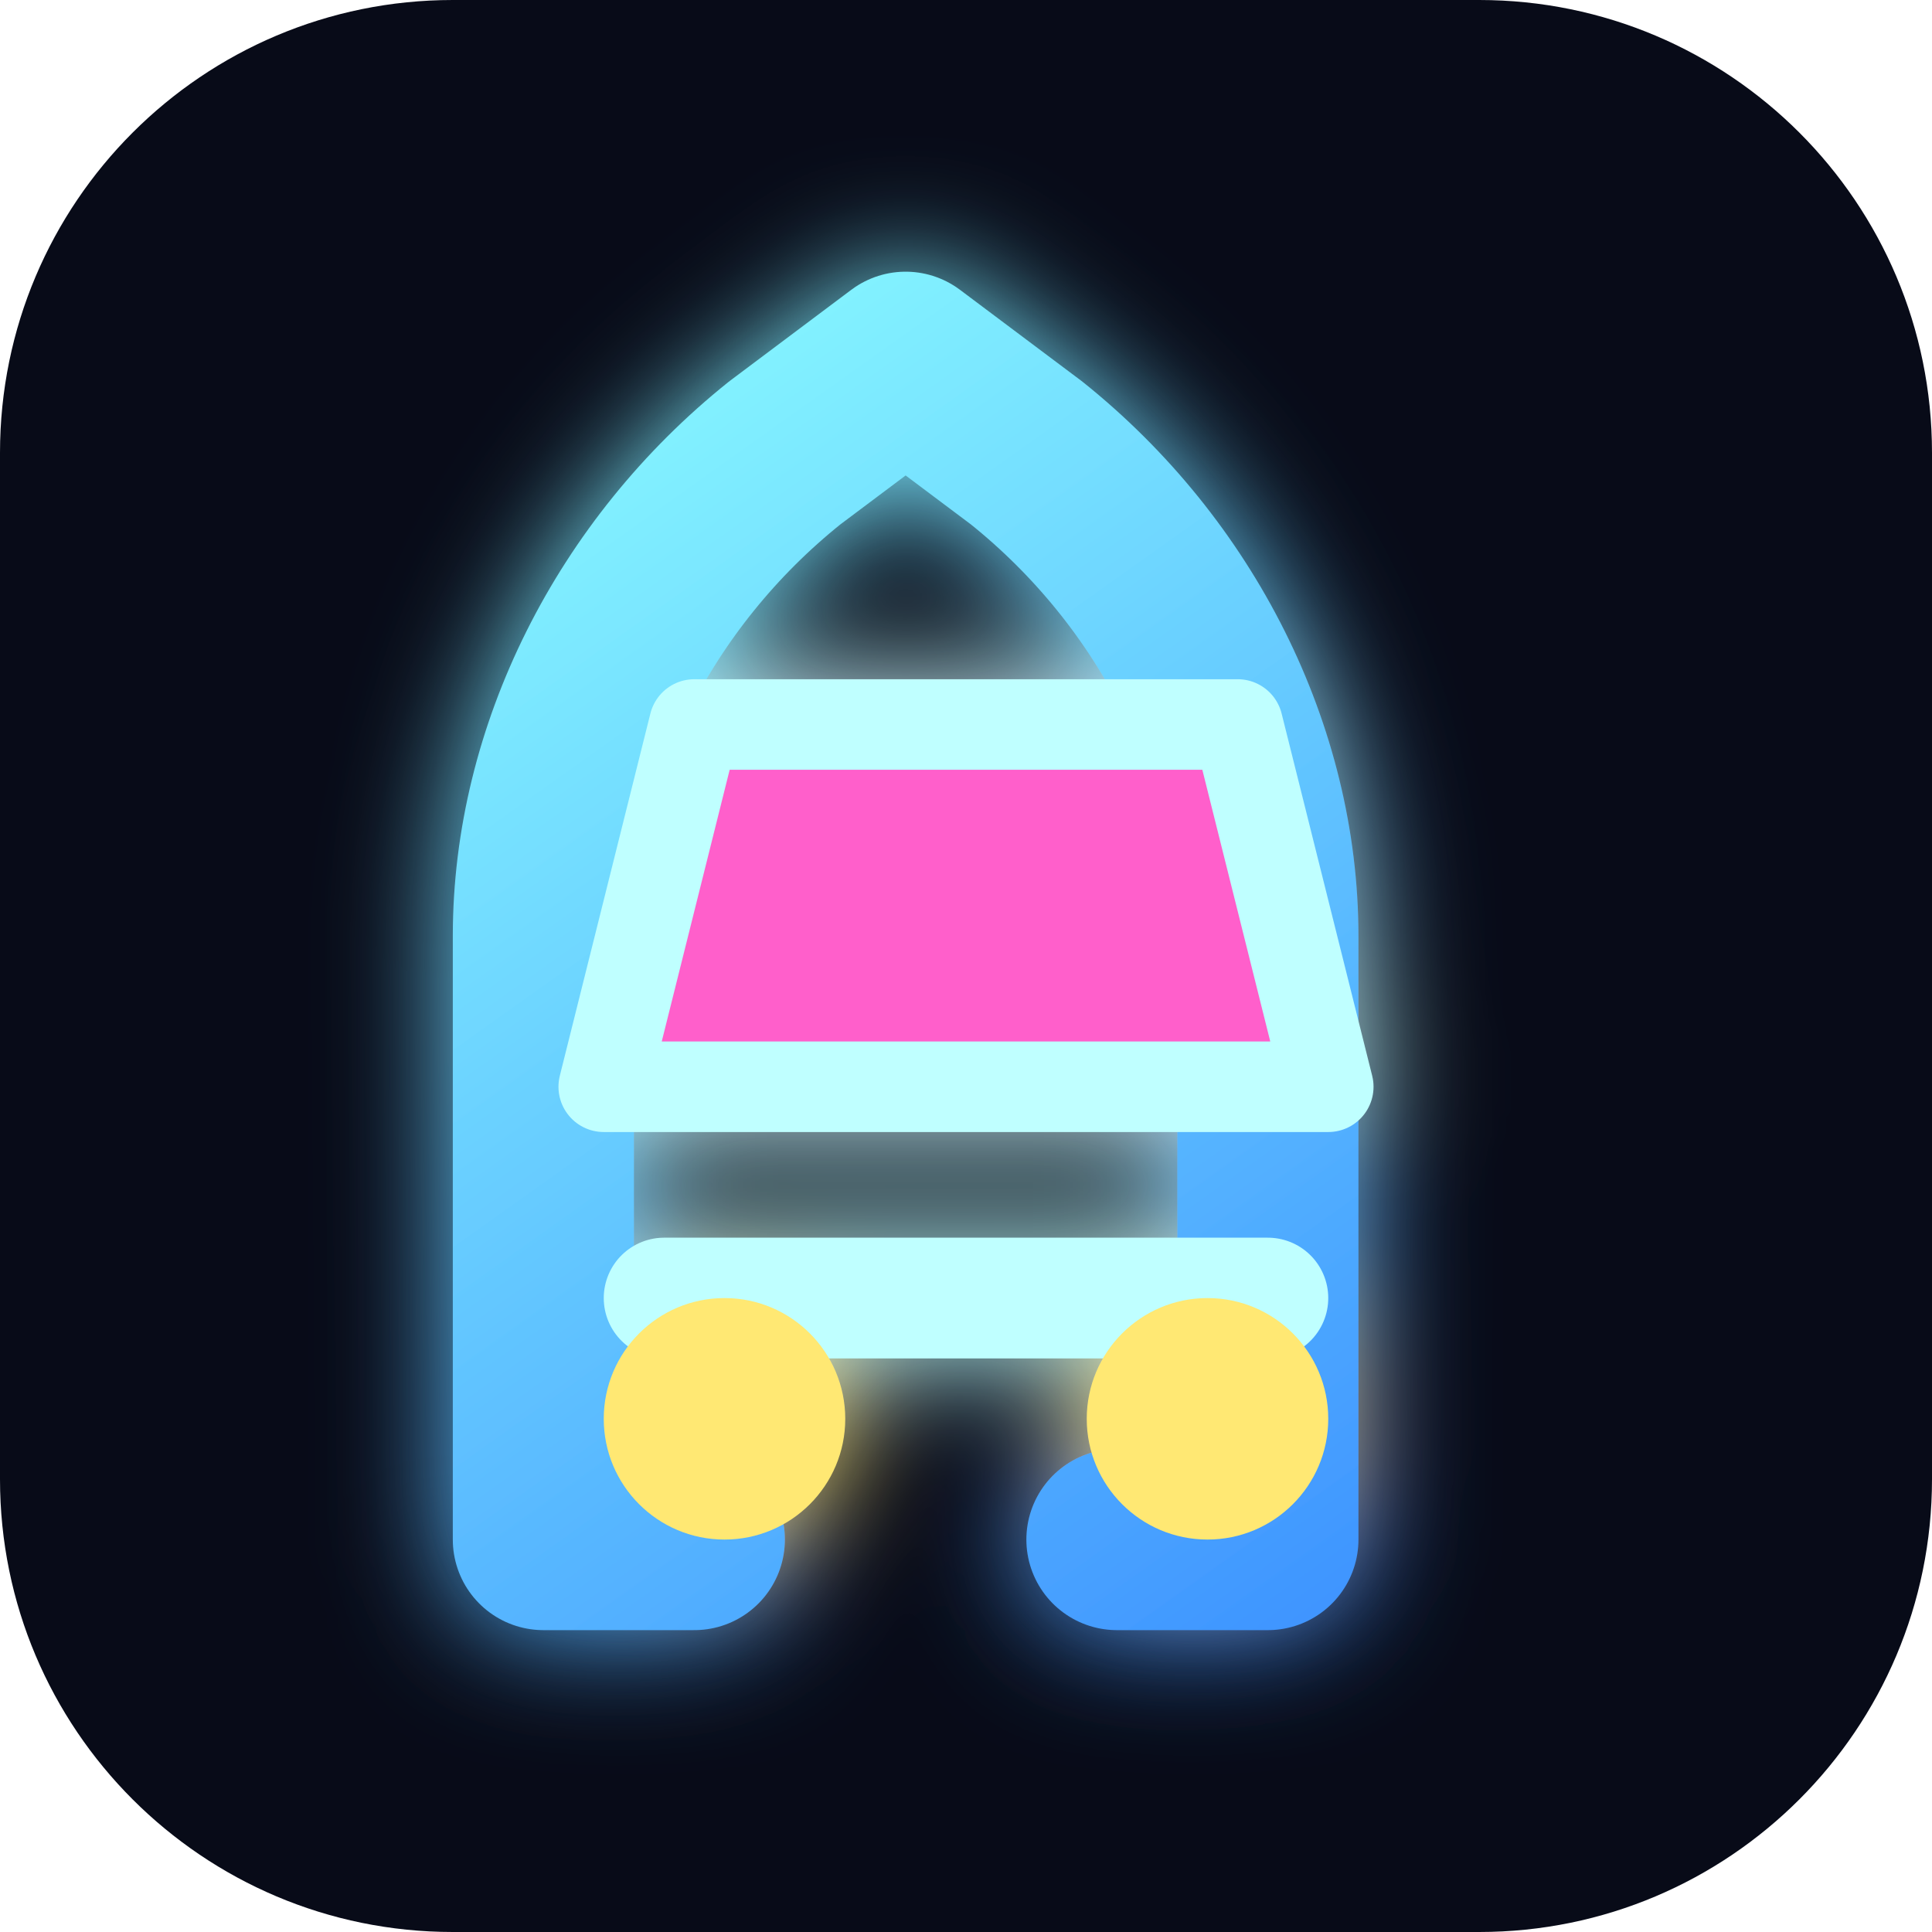
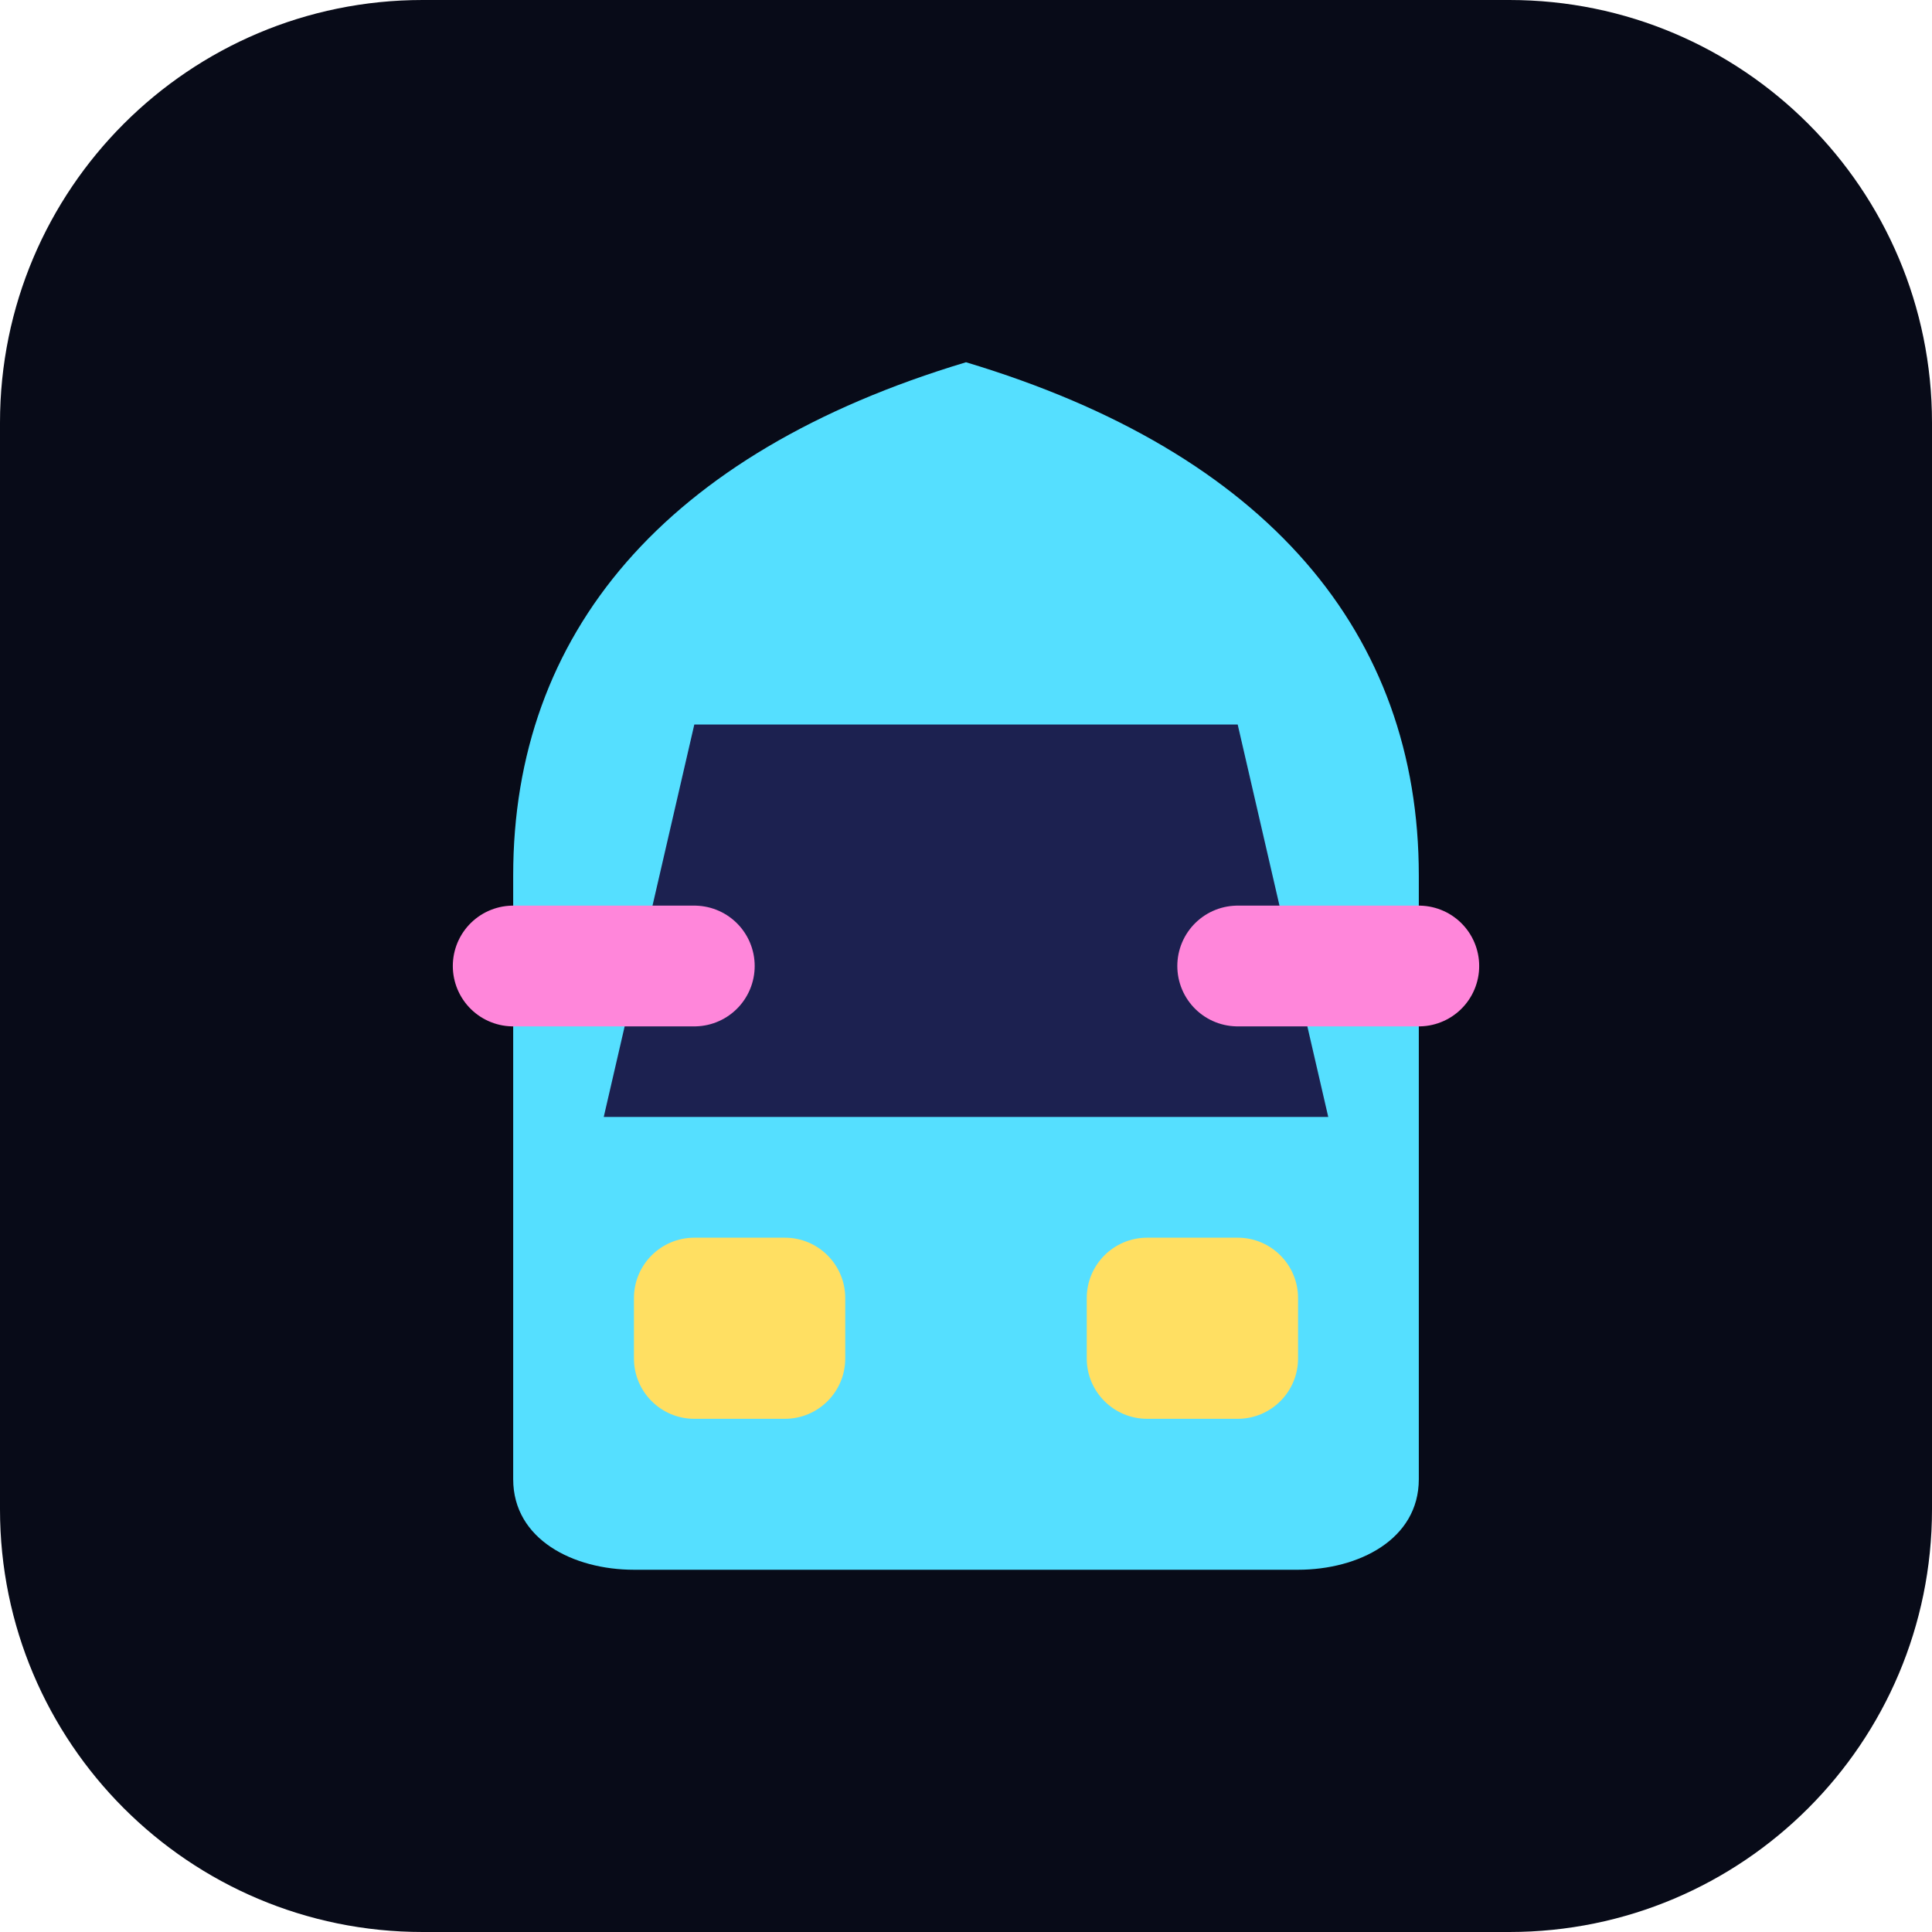
<svg xmlns="http://www.w3.org/2000/svg" viewBox="0 0 64 64" role="img" aria-label="霓虹赛车图标">
-   <defs>
-     <linearGradient id="car" x1="16" y1="10" x2="48" y2="55" gradientUnits="userSpaceOnUse">
-       <stop stop-color="#8cffff" />
-       <stop offset="1" stop-color="#398dff" />
-     </linearGradient>
-     <filter id="glow" x="-80%" y="-80%" width="260%" height="260%">
-       <feGaussianBlur stdDeviation="2" result="blur" />
-       <feMerge>
-         <feMergeNode in="blur" />
-         <feMergeNode in="SourceGraphic" />
-       </feMerge>
-     </filter>
-   </defs>
-   <rect width="64" height="64" rx="15" fill="#080b18" />
-   <g filter="url(#glow)">
-     <path d="M23 51h-5V31c0-6 3-12 8-16l4-3 4 3c5 4 8 10 8 16v20h-5" fill="none" stroke="url(#car)" stroke-width="6" stroke-linejoin="round" stroke-linecap="round" />
-     <path d="M23 24h18l3 12H20l3-12Z" fill="#ff5ecb" stroke="#bfffff" stroke-width="3" stroke-linejoin="round" />
-     <path d="M22 43h20" stroke="#bfffff" stroke-width="4" stroke-linecap="round" />
-     <circle cx="24" cy="47" r="4" fill="#ffe873" />
-     <circle cx="40" cy="47" r="4" fill="#ffe873" />
-   </g>
+   <rect width="64" height="64" rx="14" fill="#080b18" />
+   <path d="M17 49V29c0-8 5-14 15-17 10 3 15 9 15 17v20c0 2-2 3-4 3H21c-2 0-4-1-4-3Z" fill="#55dfff" />
+   <path d="M23 24h18l3 13H20l3-13Z" fill="#1c2150" />
+   <rect x="21" y="41" width="7" height="6" rx="2" fill="#ffdf62" />
+   <rect x="36" y="41" width="7" height="6" rx="2" fill="#ffdf62" />
+   <path d="M17 32h6M41 32h6" stroke="#ff86da" stroke-width="4" stroke-linecap="round" />
</svg>
